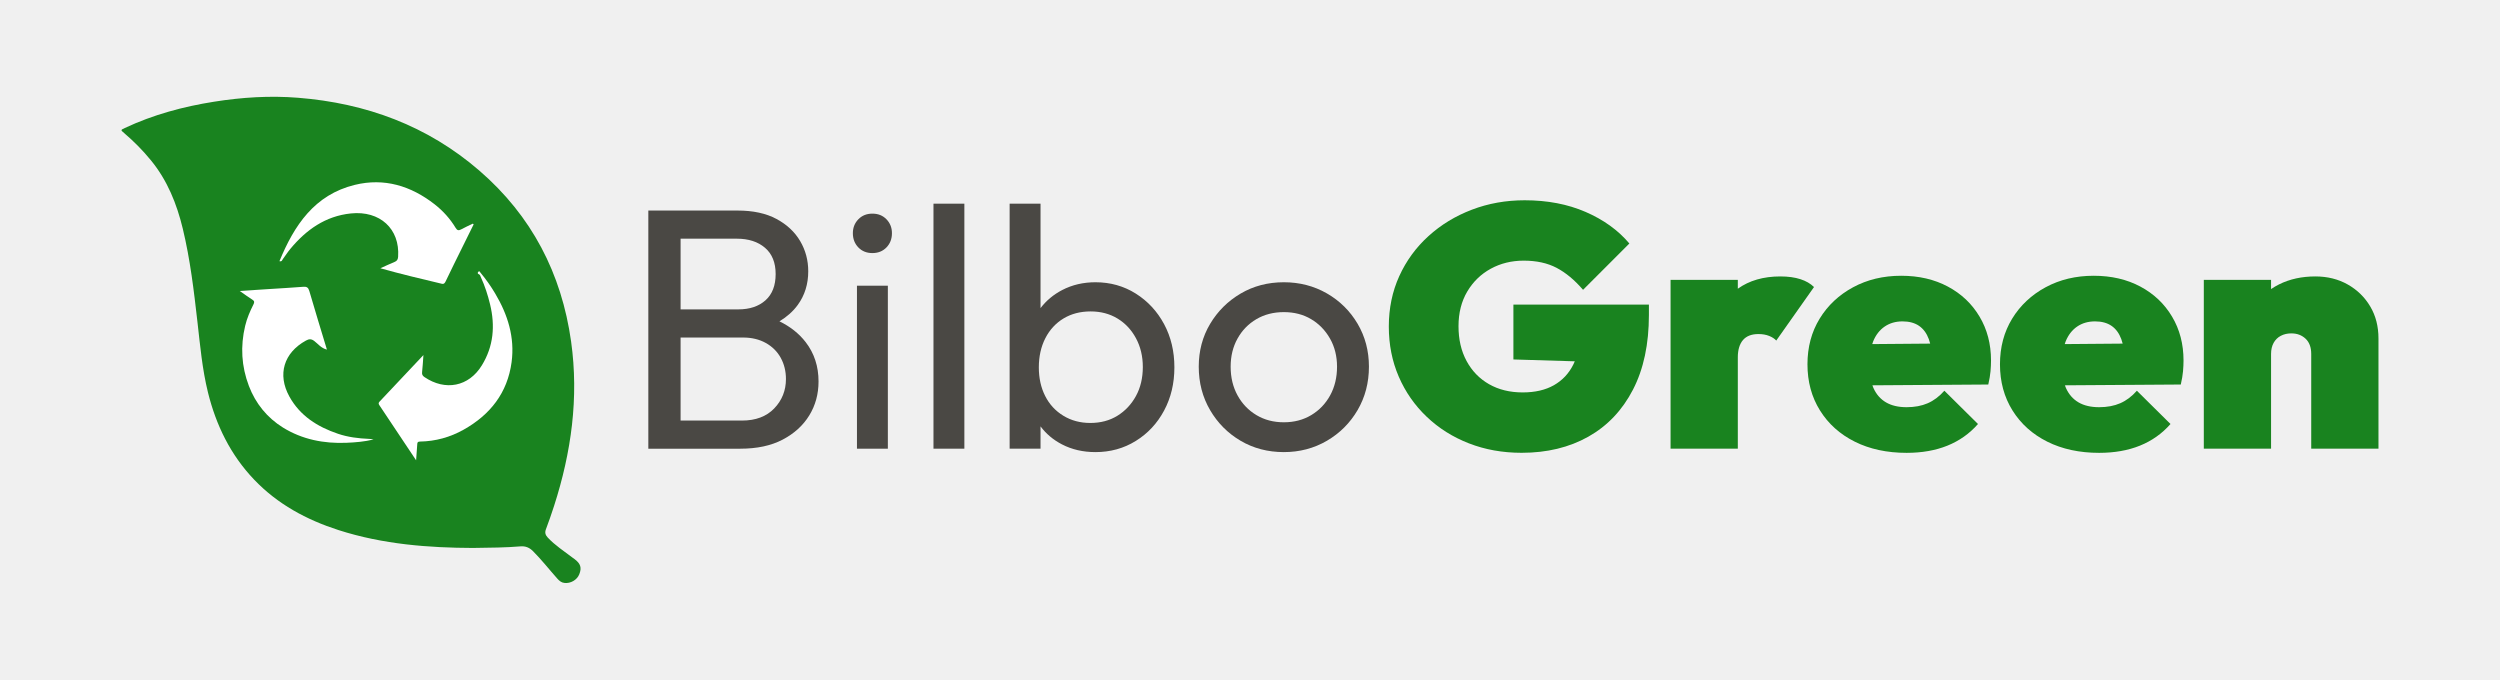
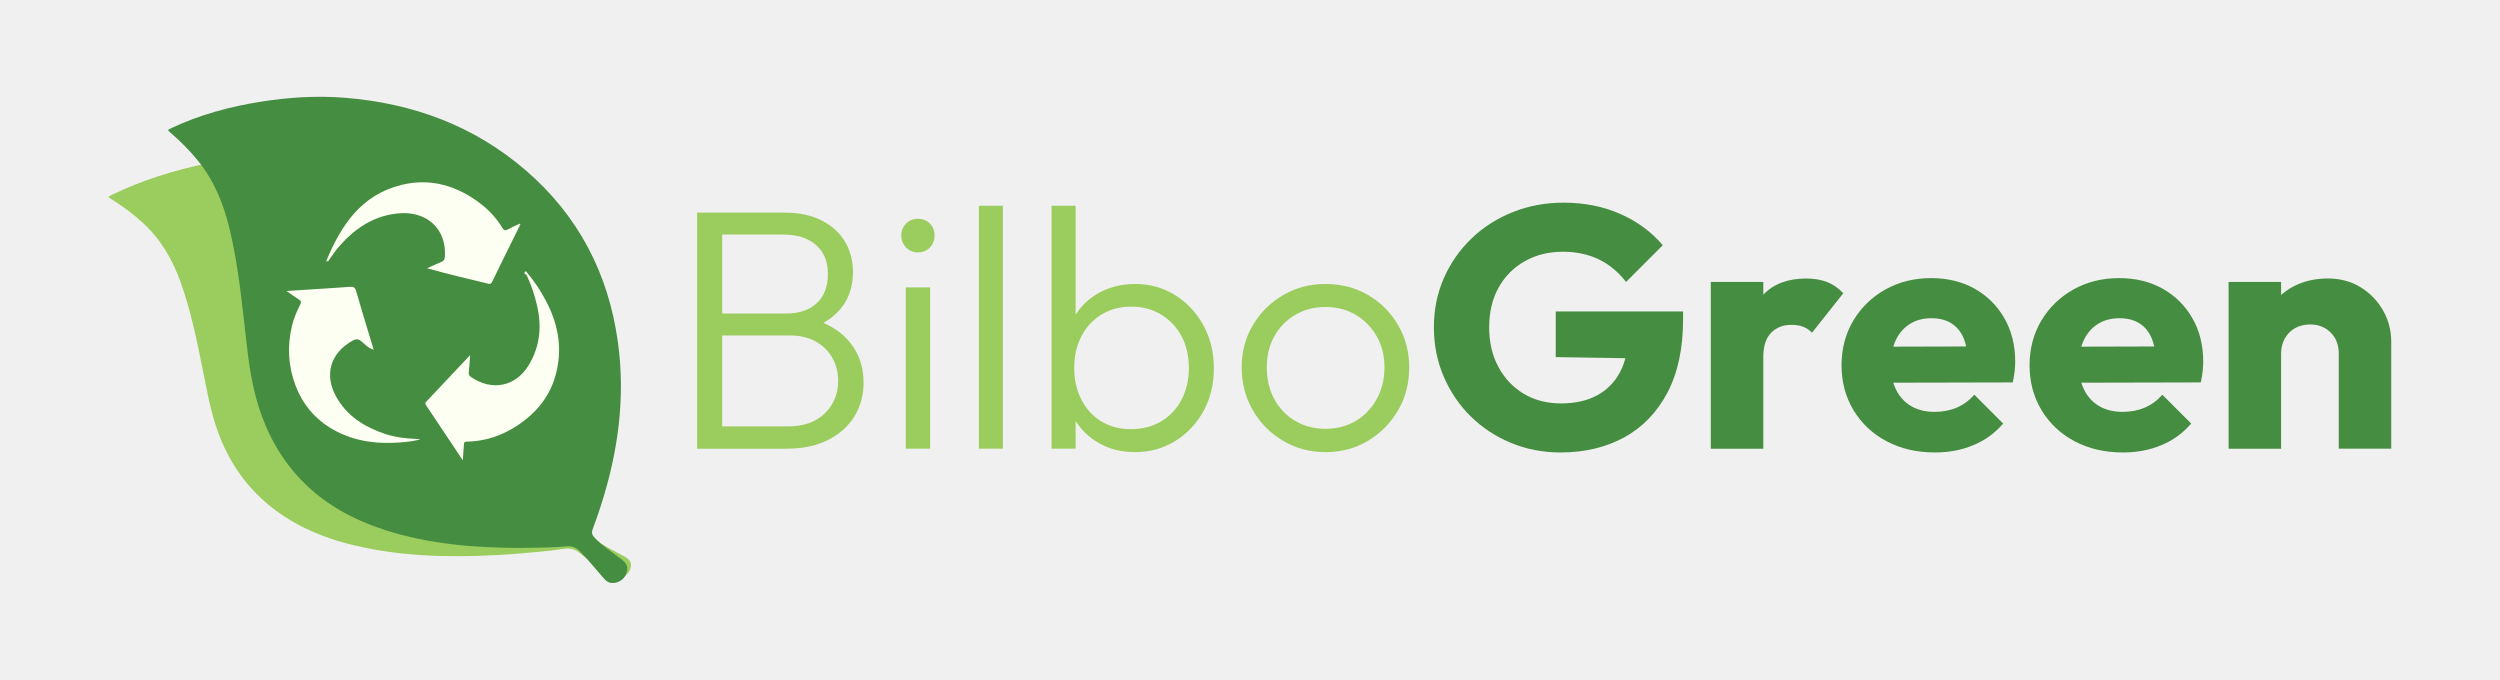
<svg xmlns="http://www.w3.org/2000/svg" version="1.1" id="Capa_1" x="0px" y="0px" viewBox="0 0 1043.84 283.84" style="enable-background:new 0 0 1043.84 283.84;" xml:space="preserve">
  <style type="text/css">
- 	.st0{fill:#4A4844;}
- 	.st1{fill:#19831F;}
- 	.st2{fill:#FFFFFF;}
+ 	.st0{fill:#9BCC5E;}
+ 	.st1{fill:#458D40;}
+ 	.st2{fill:#FDFFF3;}
</style>
  <g>
+     <path class="st0" d="M214.33,231.33c-19.52,1.37-40.46,1.63-61.02-2.44c-14.71-2.91-28.13-7.95-39.34-16.64   c-11.26-8.73-18.51-19.64-23-32.04c-3.14-8.68-4.68-17.69-6.48-26.65c-2.4-11.94-4.85-23.88-8.97-35.46   c-3.33-9.34-8.15-18.01-15.99-25.16c-3.92-3.58-8.26-6.82-12.91-9.72c-1.65-1.03-1.67-1.01,0.23-1.93   c12.47-6.07,25.79-10.16,39.59-13.07c12.45-2.62,25.06-4.23,37.82-4.3c30.8-0.16,59.02,6.47,83.6,22.04   c24.71,15.65,39.65,36.81,45.67,62.72c4.95,21.31,2.87,42.56-3.55,63.73c-0.95,3.13-1.99,6.24-3.12,9.33   c-0.48,1.32-0.07,2.21,1.01,3.07c3.48,2.78,7.69,4.68,11.64,6.89c0.32,0.18,0.66,0.33,0.98,0.51c2.88,1.57,3.55,3.08,2.55,5.7   c-0.86,2.26-3.69,3.9-6.48,3.83c-1.41-0.03-2.38-0.66-3.32-1.44c-3.89-3.23-7.51-6.69-11.62-9.73c-1.7-1.26-3.48-1.79-5.83-1.44   C229.18,230.11,222.51,230.63,214.33,231.33z" />
+     <path class="st1" d="M216.9,228.79c-18.06-0.07-37.37-1.44-56.07-7.47c-13.37-4.31-25.44-10.81-35.24-21.09   c-9.84-10.33-15.87-22.69-19.26-36.43c-2.37-9.63-3.25-19.48-4.37-29.3c-1.49-13.09-3.03-26.18-6.13-39.02   c-2.5-10.35-6.42-20.11-13.22-28.44c-3.4-4.17-7.2-8.02-11.31-11.52c-1.46-1.24-1.47-1.23,0.32-2.07   c11.86-5.57,24.38-8.94,37.26-10.98c11.63-1.85,23.34-2.59,35.1-1.65c28.39,2.27,53.98,11.66,75.69,30.43   c21.82,18.87,34.32,42.91,38.3,71.38c3.27,23.41,0.09,46.21-7.1,68.56c-1.06,3.3-2.21,6.58-3.43,9.83   c-0.52,1.39-0.19,2.38,0.75,3.4c3.04,3.28,6.8,5.67,10.31,8.37c0.28,0.22,0.59,0.41,0.88,0.63c2.56,1.93,3.09,3.61,2,6.36   c-0.93,2.37-3.63,3.92-6.2,3.62c-1.3-0.15-2.16-0.9-2.98-1.82c-3.39-3.8-6.52-7.82-10.12-11.43c-1.49-1.49-3.1-2.2-5.29-2.02   C230.65,228.65,224.48,228.68,216.9,228.79z" />
    <g>
-       <path class="st0" d="M325.45,134.17c3.15-1.91,5.71-4.19,7.65-6.86c2.91-4.01,4.37-8.69,4.37-14.04c0-4.58-1.12-8.79-3.37-12.61    c-2.25-3.82-5.54-6.9-9.89-9.24c-4.35-2.34-9.77-3.51-16.26-3.51h-23.78h-4.44h-9.03v99.44h9.03h4.44h24.93    c6.97,0,12.87-1.26,17.7-3.8c4.82-2.53,8.52-5.9,11.1-10.1c2.58-4.2,3.87-8.93,3.87-14.18c0-6.3-1.79-11.77-5.37-16.41    C333.61,139.25,329.95,136.36,325.45,134.17z M307.67,99.66c4.87,0,8.79,1.27,11.75,3.8c2.96,2.53,4.44,6.19,4.44,10.96    c0,4.78-1.41,8.43-4.23,10.96c-2.82,2.53-6.62,3.8-11.39,3.8h-24.07V99.66H307.67z M323.29,170.51    c-3.25,3.39-7.74,5.09-13.47,5.09h-25.65v-34.67h26.08c3.63,0,6.81,0.77,9.53,2.29c2.72,1.53,4.8,3.61,6.23,6.23    c1.43,2.63,2.15,5.57,2.15,8.81C328.16,163.04,326.53,167.12,323.29,170.51z" />
-       <rect x="357.81" y="119.29" class="st0" width="12.9" height="68.06" />
-       <path class="st0" d="M364.26,89.2c-2.39,0-4.35,0.79-5.87,2.36c-1.53,1.58-2.29,3.51-2.29,5.8c0,2.39,0.76,4.37,2.29,5.95    c1.53,1.58,3.49,2.36,5.87,2.36c2.39,0,4.35-0.79,5.87-2.36c1.53-1.58,2.29-3.56,2.29-5.95c0-2.29-0.77-4.23-2.29-5.8    C368.61,89.99,366.65,89.2,364.26,89.2z" />
-       <rect x="389.76" y="85.04" class="st0" width="12.9" height="102.3" />
-       <path class="st0" d="M474.23,122.58c-5.01-3.15-10.63-4.73-16.84-4.73c-5.06,0-9.67,1.07-13.83,3.22c-3.67,1.9-6.7,4.43-9.1,7.58    V85.04h-12.9v102.3h12.9v-9.31c2.35,3.14,5.34,5.65,8.96,7.52c4.15,2.15,8.81,3.22,13.97,3.22c6.21,0,11.82-1.55,16.84-4.66    c5.01-3.1,8.96-7.33,11.82-12.68c2.87-5.35,4.3-11.37,4.3-18.05c0-6.69-1.43-12.7-4.3-18.05    C483.18,129.99,479.24,125.74,474.23,122.58z M474.3,165.35c-1.91,3.49-4.49,6.23-7.74,8.24c-3.25,2.01-7.02,3.01-11.32,3.01    c-4.2,0-7.95-1-11.25-3.01s-5.83-4.75-7.59-8.24c-1.77-3.49-2.65-7.47-2.65-11.96c0-4.58,0.91-8.64,2.72-12.18    c1.81-3.53,4.35-6.28,7.59-8.24c3.25-1.96,7.02-2.94,11.32-2.94c4.2,0,7.93,0.98,11.18,2.94c3.25,1.96,5.83,4.71,7.74,8.24    c1.91,3.54,2.87,7.55,2.87,12.04C477.16,157.83,476.21,161.87,474.3,165.35z" />
-       <path class="st0" d="M566.85,135.19c-3.15-5.35-7.43-9.58-12.82-12.68c-5.4-3.1-11.39-4.66-17.98-4.66    c-6.69,0-12.71,1.58-18.05,4.73c-5.35,3.15-9.6,7.38-12.75,12.68s-4.73,11.25-4.73,17.84c0,6.69,1.58,12.73,4.73,18.12    c3.15,5.4,7.4,9.67,12.75,12.82c5.35,3.15,11.37,4.73,18.05,4.73c6.59,0,12.58-1.58,17.98-4.73c5.39-3.15,9.67-7.43,12.82-12.82    c3.15-5.4,4.73-11.44,4.73-18.12C571.58,146.51,570,140.54,566.85,135.19z M555.39,165.07c-1.91,3.49-4.54,6.23-7.88,8.24    c-3.34,2.01-7.16,3.01-11.46,3.01c-4.3,0-8.12-1-11.46-3.01c-3.35-2.01-5.97-4.75-7.88-8.24c-1.91-3.49-2.87-7.47-2.87-11.96    c0-4.39,0.95-8.31,2.87-11.75c1.91-3.44,4.54-6.14,7.88-8.1c3.34-1.96,7.16-2.94,11.46-2.94c4.3,0,8.1,0.98,11.39,2.94    c3.3,1.96,5.92,4.66,7.88,8.1c1.96,3.44,2.94,7.36,2.94,11.75C558.26,157.59,557.3,161.58,555.39,165.07z" />
+       <path class="st0" d="M291.08,187.35V88.77h10.46v98.58H291.08z M297.81,187.35v-9.31h31.23c6.49,0,11.61-1.81,15.33-5.44    c3.73-3.63,5.59-8.17,5.59-13.61c0-3.53-0.81-6.73-2.44-9.6c-1.63-2.87-3.94-5.13-6.95-6.81c-3.01-1.67-6.57-2.51-10.67-2.51    h-32.09v-9.17h30.52c5.35,0,9.58-1.43,12.68-4.3c3.1-2.87,4.66-6.92,4.66-12.18c0-5.25-1.67-9.31-5.01-12.18    c-3.34-2.87-7.83-4.3-13.47-4.3h-29.37v-9.17h29.66c6.11,0,11.32,1.1,15.62,3.3c4.3,2.2,7.54,5.16,9.74,8.88    c2.2,3.73,3.3,7.93,3.3,12.61c0,5.54-1.43,10.29-4.3,14.26c-2.87,3.96-7.07,7-12.61,9.1l1-3.44c6.4,2.01,11.39,5.3,14.97,9.89    c3.58,4.58,5.37,10.03,5.37,16.33c0,5.25-1.27,9.96-3.8,14.11c-2.53,4.16-6.21,7.45-11.03,9.89c-4.82,2.44-10.63,3.65-17.41,3.65    H297.81z" />
+       <path class="st0" d="M383.2,105.39c-1.91,0-3.53-0.69-4.87-2.08c-1.34-1.38-2.01-3.03-2.01-4.94c0-2.01,0.67-3.68,2.01-5.01    c1.34-1.34,2.96-2.01,4.87-2.01c2.1,0,3.8,0.67,5.09,2.01c1.29,1.34,1.93,3.01,1.93,5.01c0,1.91-0.64,3.56-1.93,4.94    C387,104.7,385.3,105.39,383.2,105.39z M378.19,187.35V120h10.17v67.34H378.19z" />
+       <path class="st0" d="M408.71,187.35V85.9h10.03v101.44H408.71z" />
+       <path class="st0" d="M439.08,187.35V85.9h10.03v50.58l-2.01,16.19l2.01,16.62v18.05H439.08z M473.9,188.78    c-5.16,0-9.79-1.05-13.9-3.15c-4.11-2.1-7.48-4.99-10.1-8.67c-2.63-3.68-4.23-7.95-4.8-12.82v-21.06    c0.57-4.97,2.2-9.29,4.87-12.97c2.67-3.68,6.09-6.52,10.24-8.53c4.15-2.01,8.72-3.01,13.68-3.01c6.21,0,11.8,1.55,16.76,4.66    c4.97,3.1,8.91,7.31,11.82,12.61c2.91,5.3,4.37,11.3,4.37,17.98c0,6.59-1.43,12.51-4.3,17.77c-2.87,5.25-6.81,9.43-11.82,12.54    C485.72,187.23,480.11,188.78,473.9,188.78z M472.18,179.18c4.78,0,8.98-1.08,12.61-3.22c3.63-2.15,6.47-5.16,8.52-9.03    c2.05-3.87,3.08-8.29,3.08-13.25c0-5.06-1.03-9.5-3.08-13.33c-2.06-3.82-4.9-6.83-8.52-9.03c-3.63-2.2-7.79-3.29-12.47-3.29    c-4.68,0-8.81,1.1-12.39,3.29c-3.58,2.2-6.38,5.21-8.38,9.03c-2.01,3.82-3.01,8.26-3.01,13.33c0,4.97,1,9.38,3.01,13.25    c2.01,3.87,4.77,6.88,8.31,9.03C463.39,178.1,467.5,179.18,472.18,179.18z" />
+       <path class="st0" d="M553.42,188.78c-6.5,0-12.39-1.58-17.7-4.73s-9.51-7.4-12.61-12.75c-3.11-5.35-4.66-11.32-4.66-17.91    c0-6.5,1.55-12.37,4.66-17.62c3.1-5.25,7.31-9.43,12.61-12.54c5.3-3.1,11.2-4.66,17.7-4.66c6.59,0,12.51,1.53,17.77,4.58    c5.25,3.06,9.43,7.24,12.54,12.54c3.1,5.3,4.66,11.2,4.66,17.7c0,6.69-1.55,12.68-4.66,17.98c-3.11,5.3-7.29,9.53-12.54,12.68    C565.93,187.2,560.01,188.78,553.42,188.78z M553.42,179.04c4.78,0,9-1.1,12.68-3.29c3.68-2.2,6.59-5.25,8.74-9.17    c2.15-3.92,3.22-8.31,3.22-13.18c0-4.87-1.07-9.19-3.22-12.97c-2.15-3.77-5.06-6.76-8.74-8.96c-3.68-2.2-7.9-3.3-12.68-3.3    c-4.68,0-8.88,1.1-12.61,3.3c-3.72,2.2-6.64,5.18-8.74,8.96c-2.1,3.77-3.15,8.09-3.15,12.97c0,4.97,1.05,9.38,3.15,13.25    c2.1,3.87,5.02,6.9,8.74,9.1C544.53,177.94,548.74,179.04,553.42,179.04z" />
+       <path class="st1" d="M651.56,188.92c-7.36,0-14.26-1.34-20.7-4.01c-6.45-2.67-12.06-6.38-16.83-11.1    c-4.78-4.73-8.53-10.27-11.25-16.62c-2.72-6.35-4.08-13.2-4.08-20.56c0-7.35,1.38-14.18,4.16-20.49    c2.77-6.3,6.61-11.82,11.53-16.55c4.92-4.73,10.67-8.4,17.26-11.03c6.59-2.63,13.66-3.94,21.21-3.94c8.69,0,16.6,1.58,23.71,4.73    c7.11,3.15,13.01,7.5,17.7,13.04l-15.33,15.33c-3.25-4.2-7.07-7.35-11.46-9.46c-4.39-2.1-9.36-3.15-14.9-3.15    c-5.92,0-11.23,1.31-15.9,3.94c-4.68,2.63-8.33,6.3-10.96,11.03c-2.63,4.73-3.94,10.24-3.94,16.55c0,6.3,1.29,11.84,3.87,16.62    c2.58,4.78,6.11,8.5,10.6,11.18c4.49,2.67,9.65,4.01,15.47,4.01c5.92,0,10.96-1.12,15.12-3.37c4.16-2.24,7.35-5.49,9.6-9.74    c2.24-4.25,3.37-9.43,3.37-15.54l14.9,10.03l-45.13-0.72v-19.06h53.16v3.29c0,12.13-2.17,22.33-6.52,30.59    c-4.35,8.26-10.37,14.5-18.05,18.7C670.45,186.82,661.59,188.92,651.56,188.92z" />
+       <path class="st1" d="M714.32,187.35v-69.63h21.92v69.63H714.32z M736.24,149.09l-9.17-7.16c1.81-8.12,4.87-14.42,9.17-18.91    c4.3-4.49,10.27-6.73,17.91-6.73c3.34,0,6.28,0.5,8.81,1.5c2.53,1,4.75,2.56,6.66,4.66l-13.04,16.48    c-0.96-1.05-2.15-1.86-3.58-2.44c-1.43-0.57-3.06-0.86-4.87-0.86c-3.63,0-6.52,1.12-8.67,3.37    C737.31,141.23,736.24,144.6,736.24,149.09z" />
+       <path class="st1" d="M807.88,188.92c-7.55,0-14.26-1.55-20.13-4.66c-5.87-3.1-10.48-7.43-13.83-12.97    c-3.34-5.54-5.01-11.8-5.01-18.77c0-6.97,1.65-13.2,4.94-18.7c3.29-5.49,7.76-9.81,13.4-12.97c5.63-3.15,11.99-4.73,19.06-4.73    c6.88,0,12.94,1.48,18.2,4.44c5.25,2.96,9.38,7.07,12.39,12.32c3.01,5.25,4.51,11.27,4.51,18.05c0,1.24-0.07,2.56-0.21,3.94    c-0.14,1.39-0.41,2.99-0.79,4.8l-60.03,0.14v-15.04l50.72-0.14l-9.46,6.3c-0.1-4.01-0.72-7.33-1.86-9.96    c-1.15-2.63-2.84-4.63-5.09-6.02c-2.25-1.38-4.99-2.08-8.24-2.08c-3.44,0-6.43,0.79-8.96,2.36c-2.53,1.58-4.49,3.8-5.87,6.66    c-1.39,2.87-2.08,6.35-2.08,10.46c0,4.11,0.74,7.62,2.22,10.53c1.48,2.92,3.58,5.16,6.3,6.73c2.72,1.58,5.95,2.36,9.67,2.36    c3.44,0,6.54-0.6,9.31-1.79c2.77-1.19,5.21-2.98,7.31-5.37l12.04,12.04c-3.44,4.01-7.59,7.02-12.47,9.03    C819.05,187.92,813.7,188.92,807.88,188.92z" />
+       <path class="st1" d="M886.39,188.92c-7.55,0-14.26-1.55-20.13-4.66c-5.87-3.1-10.48-7.43-13.83-12.97    c-3.34-5.54-5.01-11.8-5.01-18.77c0-6.97,1.65-13.2,4.94-18.7c3.29-5.49,7.76-9.81,13.4-12.97c5.63-3.15,11.99-4.73,19.06-4.73    c6.88,0,12.94,1.48,18.2,4.44c5.25,2.96,9.38,7.07,12.39,12.32c3.01,5.25,4.51,11.27,4.51,18.05c0,1.24-0.07,2.56-0.21,3.94    c-0.14,1.39-0.41,2.99-0.79,4.8l-60.03,0.14v-15.04l50.72-0.14l-9.46,6.3c-0.1-4.01-0.72-7.33-1.86-9.96    c-1.15-2.63-2.84-4.63-5.09-6.02c-2.25-1.38-4.99-2.08-8.24-2.08c-3.44,0-6.43,0.79-8.96,2.36c-2.53,1.58-4.49,3.8-5.87,6.66    c-1.39,2.87-2.08,6.35-2.08,10.46c0,4.11,0.74,7.62,2.22,10.53c1.48,2.92,3.58,5.16,6.3,6.73c2.72,1.58,5.95,2.36,9.67,2.36    c3.44,0,6.54-0.6,9.31-1.79c2.77-1.19,5.21-2.98,7.31-5.37l12.04,12.04c-3.44,4.01-7.59,7.02-12.47,9.03    C897.57,187.92,892.22,188.92,886.39,188.92z" />
+       <path class="st1" d="M930.52,187.35v-69.63h21.92v69.63H930.52z M976.51,187.35v-39.69c0-3.63-1.12-6.57-3.37-8.81    c-2.25-2.24-5.09-3.37-8.52-3.37c-2.39,0-4.49,0.5-6.3,1.5c-1.82,1-3.25,2.44-4.3,4.3c-1.05,1.86-1.58,3.99-1.58,6.38l-8.45-4.16    c0-5.44,1.19-10.22,3.58-14.33c2.39-4.11,5.71-7.28,9.96-9.53c4.25-2.24,9.05-3.37,14.4-3.37c5.16,0,9.72,1.22,13.68,3.65    c3.96,2.44,7.09,5.66,9.38,9.67c2.29,4.01,3.44,8.41,3.44,13.18v44.56H976.51z" />
    </g>
    <g>
-       <path class="st1" d="M631.9,150.09l25.63,0.77c-0.2,0.47-0.41,0.93-0.63,1.38c-1.86,3.73-4.56,6.59-8.09,8.6    c-3.54,2.01-7.88,3.01-13.04,3.01c-5.35,0-10.03-1.15-14.04-3.44c-4.01-2.29-7.14-5.52-9.38-9.67c-2.25-4.15-3.37-9-3.37-14.54    c0-5.54,1.22-10.36,3.65-14.47c2.44-4.11,5.71-7.28,9.82-9.53c4.11-2.24,8.69-3.37,13.75-3.37c5.35,0,9.93,1,13.75,3.01    c3.82,2.01,7.5,5.06,11.03,9.17l19.34-19.34c-4.68-5.54-10.77-9.93-18.27-13.18c-7.5-3.25-15.98-4.87-25.43-4.87    c-7.83,0-15.19,1.31-22.07,3.94c-6.88,2.63-12.92,6.3-18.12,11.03c-5.21,4.73-9.27,10.29-12.18,16.69    c-2.91,6.4-4.37,13.42-4.37,21.06c0,7.55,1.38,14.52,4.15,20.92c2.77,6.4,6.66,11.99,11.68,16.76c5.01,4.78,10.89,8.48,17.62,11.1    s14.06,3.94,21.99,3.94c10.6,0,19.89-2.24,27.87-6.73c7.97-4.49,14.18-11.03,18.63-19.63s6.66-19.01,6.66-31.23v-4.3H631.9V150.09    z" />
-       <path class="st1" d="M751.75,116.57c-2.34-0.76-5.14-1.15-8.38-1.15c-7.09,0-13,1.72-17.77,5.13v-3.7h-28.08v70.49h28.08v-38.11    c0-3.15,0.72-5.56,2.15-7.24c1.43-1.67,3.58-2.51,6.45-2.51c1.72,0,3.22,0.26,4.51,0.79c1.29,0.53,2.27,1.17,2.94,1.93    l15.76-22.35C755.98,118.43,754.09,117.33,751.75,116.57z" />
-       <path class="st1" d="M813.29,119.65c-5.64-3.01-12.13-4.51-19.49-4.51c-7.45,0-14.14,1.6-20.06,4.8    c-5.92,3.2-10.58,7.57-13.97,13.11c-3.39,5.54-5.09,11.89-5.09,19.06c0,7.26,1.74,13.68,5.23,19.27    c3.49,5.59,8.33,9.94,14.54,13.04c6.21,3.1,13.42,4.66,21.63,4.66c6.4,0,12.08-1,17.05-3.01c4.96-2.01,9.22-5.01,12.75-9.03    l-14.04-13.9c-2.1,2.39-4.42,4.13-6.95,5.23c-2.53,1.1-5.47,1.65-8.81,1.65c-3.44,0-6.3-0.67-8.6-2.01    c-2.29-1.34-4.04-3.32-5.23-5.95c-0.17-0.38-0.33-0.77-0.47-1.18l48.4-0.33c0.48-2.1,0.79-3.94,0.93-5.52s0.21-3.08,0.21-4.51    c0-6.88-1.6-12.99-4.8-18.34C823.34,126.83,818.93,122.66,813.29,119.65z M786.93,136.34c2.1-1.43,4.58-2.15,7.45-2.15    c2.77,0,5.06,0.62,6.88,1.86c1.81,1.24,3.17,3.08,4.08,5.52c0.22,0.59,0.41,1.23,0.58,1.9l-24.19,0.2c0.13-0.39,0.25-0.8,0.4-1.17    C783.22,139.83,784.83,137.77,786.93,136.34z" />
-       <path class="st1" d="M893.67,119.65c-5.64-3.01-12.13-4.51-19.49-4.51c-7.45,0-14.14,1.6-20.06,4.8    c-5.92,3.2-10.58,7.57-13.97,13.11c-3.39,5.54-5.09,11.89-5.09,19.06c0,7.26,1.74,13.68,5.23,19.27    c3.49,5.59,8.33,9.94,14.54,13.04c6.21,3.1,13.42,4.66,21.63,4.66c6.4,0,12.08-1,17.05-3.01c4.96-2.01,9.22-5.01,12.75-9.03    l-14.04-13.9c-2.1,2.39-4.42,4.13-6.95,5.23c-2.53,1.1-5.47,1.65-8.81,1.65c-3.44,0-6.3-0.67-8.6-2.01    c-2.29-1.34-4.04-3.32-5.23-5.95c-0.17-0.38-0.33-0.77-0.47-1.18l48.4-0.33c0.48-2.1,0.79-3.94,0.93-5.52s0.21-3.08,0.21-4.51    c0-6.88-1.6-12.99-4.8-18.34C903.72,126.83,899.3,122.66,893.67,119.65z M867.3,136.34c2.1-1.43,4.58-2.15,7.45-2.15    c2.77,0,5.06,0.62,6.88,1.86c1.81,1.24,3.17,3.08,4.08,5.52c0.22,0.59,0.41,1.23,0.58,1.9l-24.19,0.2c0.13-0.39,0.25-0.8,0.4-1.17    C863.6,139.83,865.2,137.77,867.3,136.34z" />
-       <path class="st1" d="M989.66,127.96c-2.29-3.87-5.42-6.92-9.38-9.17c-3.96-2.24-8.48-3.37-13.54-3.37c-5.64,0-10.67,1.1-15.12,3.3    c-1.19,0.59-2.31,1.26-3.37,1.98v-3.85h-28.08v70.49h28.08V147.8c0-1.81,0.36-3.37,1.08-4.66c0.72-1.29,1.72-2.27,3.01-2.94    c1.29-0.67,2.74-1,4.37-1c2.39,0,4.37,0.74,5.95,2.22c1.58,1.48,2.36,3.61,2.36,6.38v39.54h28.08v-45.99    C993.1,136.29,991.96,131.83,989.66,127.96z" />
-     </g>
-     <g>
-       <path class="st1" d="M197.39,228.79c-18.06-0.07-37.37-1.44-56.07-7.47c-13.37-4.31-25.44-10.81-35.24-21.09    c-9.84-10.33-15.87-22.69-19.26-36.43c-2.37-9.63-3.25-19.48-4.37-29.3c-1.49-13.09-3.03-26.18-6.13-39.02    c-2.5-10.35-6.42-20.11-13.22-28.44c-3.4-4.17-7.2-8.02-11.31-11.52c-1.46-1.24-1.47-1.23,0.32-2.07    c11.86-5.57,24.38-8.94,37.26-10.98c11.63-1.85,23.34-2.59,35.1-1.65c28.39,2.27,53.98,11.66,75.69,30.43    c21.82,18.87,34.32,42.91,38.3,71.38c3.27,23.41,0.09,46.21-7.1,68.56c-1.06,3.3-2.21,6.58-3.43,9.83    c-0.52,1.39-0.19,2.38,0.75,3.4c3.04,3.28,6.8,5.67,10.31,8.37c0.28,0.22,0.59,0.41,0.88,0.63c2.56,1.93,3.09,3.61,2,6.36    c-0.93,2.37-3.63,3.92-6.2,3.62c-1.3-0.15-2.16-0.9-2.98-1.82c-3.39-3.8-6.52-7.82-10.12-11.43c-1.49-1.49-3.1-2.2-5.29-2.02    C211.14,228.65,204.97,228.68,197.39,228.79z" />
-       <g>
-         <path class="st2" d="M118.12,108.16c1.05-1.41,1.99-2.91,3.11-4.25c6.63-7.97,14.62-13.68,25.25-14.79     c12.16-1.27,20.54,6.44,19.75,18.08c-0.08,1.13-0.45,1.76-1.5,2.18c-2,0.81-3.95,1.75-5.92,2.63c8.61,2.43,17.14,4.44,25.66,6.47     c0.94,0.22,1.28-0.35,1.61-1.02c1.16-2.4,2.31-4.81,3.49-7.2c2.72-5.53,5.46-11.05,8.19-16.57c-0.1-0.11-0.2-0.22-0.31-0.32     c-1.63,0.79-3.3,1.52-4.89,2.4c-1.08,0.6-1.67,0.44-2.32-0.63c-2.31-3.83-5.28-7.11-8.8-9.86c-9.88-7.69-21-11.1-33.3-8.09     c-16.85,4.13-25.3,16.9-31.46,31.86C117.7,109.34,117.81,108.58,118.12,108.16z" />
-         <path class="st2" d="M206.74,122.52c-1.8-3.03-3.82-5.91-6.08-8.61c-0.23-0.28-0.45-1-0.98-0.39c-0.32,0.36-0.33,0.78,0.32,1.02     c0.52,0.19,0.6,0.81,0.81,1.28c1.67,3.6,2.85,7.31,3.8,11.2c2.2,9.05,1.45,17.58-3.41,25.51c-5.48,8.95-15.29,10.81-23.98,4.91     c-0.8-0.55-1.1-1.08-0.98-2.08c0.26-2.22,0.35-4.45,0.55-7.1c-6.28,6.68-12.28,13.07-18.31,19.43c-0.73,0.77-0.21,1.3,0.17,1.87     c4.91,7.37,9.82,14.74,15.09,22.63c0.19-2.6,0.36-4.66,0.48-6.71c0.04-0.76,0.19-1.09,1.12-1.11c6.5-0.11,12.62-1.8,18.27-4.98     c11.09-6.24,18.28-15.35,20-28.19C214.99,140.81,212.01,131.37,206.74,122.52z" />
-         <path class="st2" d="M141.08,181.1c-8.51-2.89-15.79-7.45-20.26-15.54c-5.1-9.23-2.31-18.29,6.94-23.37     c1.31-0.72,2.23-0.74,3.47,0.2c1.59,1.2,2.82,2.98,5.27,3.58c-2.53-8.37-5-16.38-7.34-24.44c-0.44-1.51-1.08-1.9-2.57-1.78     c-4.73,0.38-9.48,0.63-14.22,0.94c-3.92,0.25-7.83,0.51-12.27,0.8c2.03,1.41,3.57,2.57,5.21,3.59c0.93,0.57,1,1.05,0.52,2.01     c-1.44,2.86-2.7,5.77-3.46,8.94c-2.05,8.57-1.57,16.92,1.55,25.12c2.8,7.35,7.65,13.28,14.2,17.35     c8.02,4.98,17.09,6.78,26.54,6.38c3.81-0.16,7.6-0.47,11.31-1.39c-0.64-0.15-1.27-0.22-1.9-0.24     C149.67,183.06,145.3,182.54,141.08,181.1z" />
-       </g>
+       <path class="st2" d="M217.28,93.69c-2.73,5.52-5.46,11.04-8.19,16.57c-1.18,2.39-2.33,4.8-3.49,7.2    c-0.33,0.68-0.66,1.25-1.61,1.02c-8.52-2.03-17.05-4.04-25.66-6.47c1.97-0.89,3.92-1.83,5.92-2.63c1.06-0.43,1.43-1.05,1.5-2.18    c0.78-11.64-7.59-19.35-19.75-18.08c-10.64,1.11-18.62,6.83-25.25,14.79c-1.12,1.35-2.06,2.85-3.11,4.25    c-0.31,0.42-0.42,1.18-1.44,0.9c6.16-14.97,14.61-27.74,31.46-31.86c12.3-3.01,23.42,0.4,33.3,8.09c3.52,2.74,6.48,6.03,8.8,9.86    c0.65,1.07,1.24,1.23,2.32,0.63c1.59-0.88,3.25-1.61,4.89-2.4C217.07,93.47,217.17,93.58,217.28,93.69z" />
+       <path class="st2" d="M193.24,192.21c-5.26-7.89-10.18-15.26-15.09-22.63c-0.38-0.57-0.9-1.11-0.17-1.87    c6.03-6.37,12.02-12.76,18.31-19.43c-0.19,2.65-0.29,4.88-0.55,7.1c-0.11,0.99,0.18,1.53,0.98,2.08c8.7,5.9,18.5,4.04,23.98-4.91    c4.85-7.92,5.61-16.46,3.41-25.51c-0.95-3.89-2.13-7.6-3.8-11.2c-0.22-0.47-0.3-1.09-0.81-1.28c-0.65-0.24-0.64-0.65-0.32-1.02    c0.54-0.61,0.75,0.11,0.98,0.39c2.27,2.7,4.28,5.58,6.08,8.61c5.27,8.85,8.25,18.29,6.86,28.69c-1.72,12.85-8.92,21.96-20,28.19    c-5.65,3.18-11.77,4.87-18.27,4.98c-0.93,0.02-1.07,0.35-1.12,1.11C193.6,187.55,193.43,189.61,193.24,192.21z" />
+       <path class="st2" d="M156.02,145.98c-2.46-0.6-3.68-2.38-5.27-3.58c-1.24-0.94-2.16-0.92-3.47-0.2    c-9.25,5.07-12.04,14.14-6.94,23.37c4.47,8.09,11.75,12.66,20.26,15.54c4.22,1.43,8.59,1.96,13.01,2.15    c0.63,0.03,1.26,0.09,1.9,0.24c-3.72,0.92-7.51,1.23-11.31,1.39c-9.46,0.39-18.53-1.4-26.54-6.38c-6.55-4.07-11.4-10-14.2-17.35    c-3.13-8.2-3.6-16.56-1.55-25.12c0.76-3.17,2.02-6.08,3.46-8.94c0.48-0.96,0.41-1.43-0.52-2.01c-1.64-1.02-3.19-2.18-5.21-3.59    c4.44-0.29,8.35-0.55,12.27-0.8c4.74-0.31,9.48-0.56,14.22-0.94c1.48-0.12,2.13,0.27,2.57,1.78    C151.01,129.6,153.49,137.61,156.02,145.98z" />
    </g>
  </g>
</svg>
